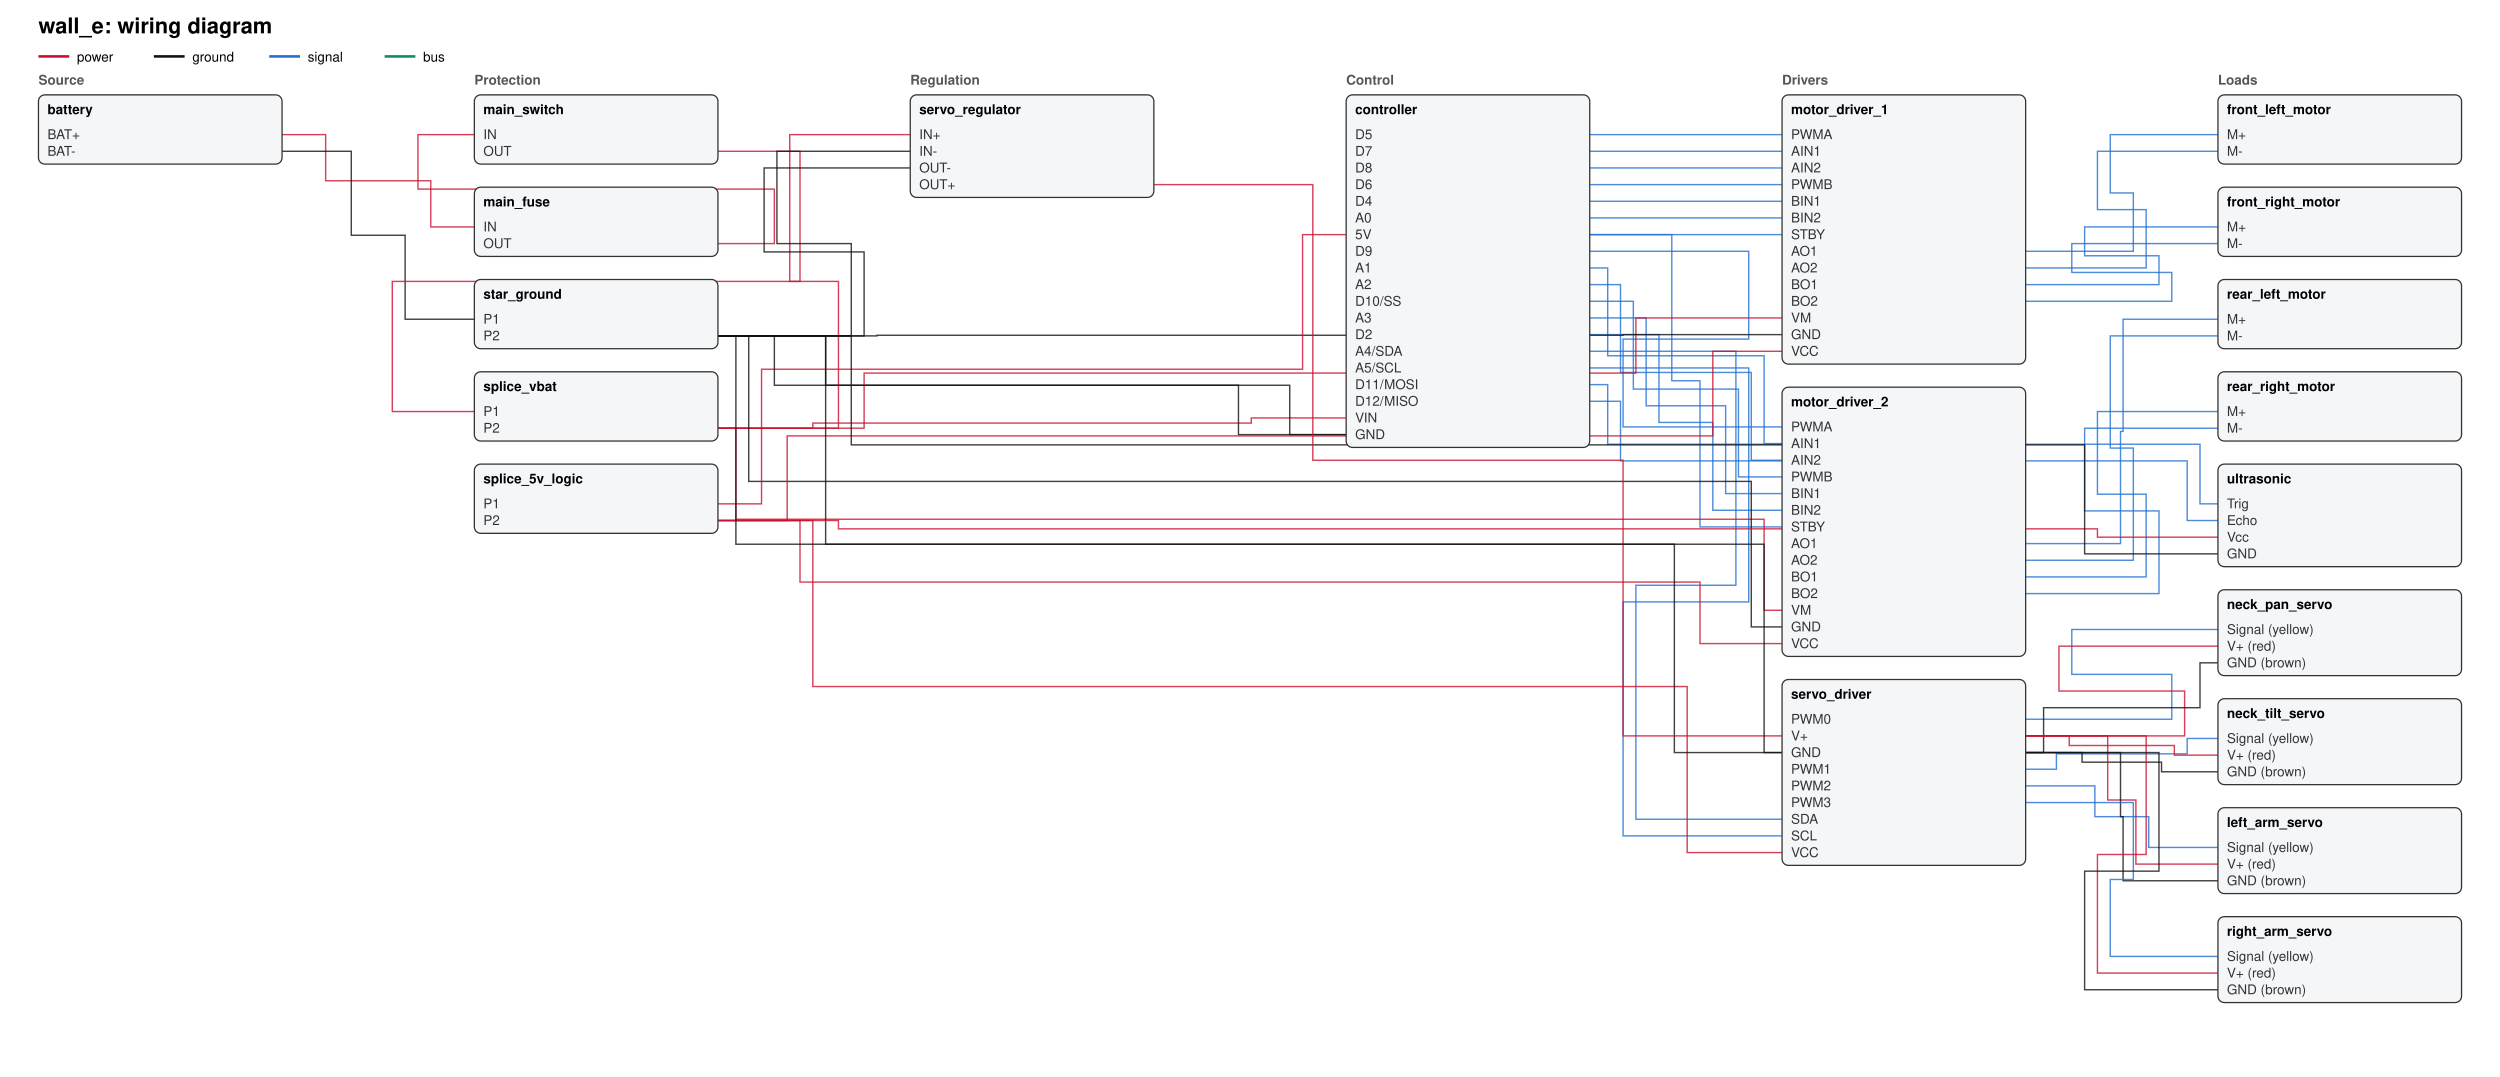
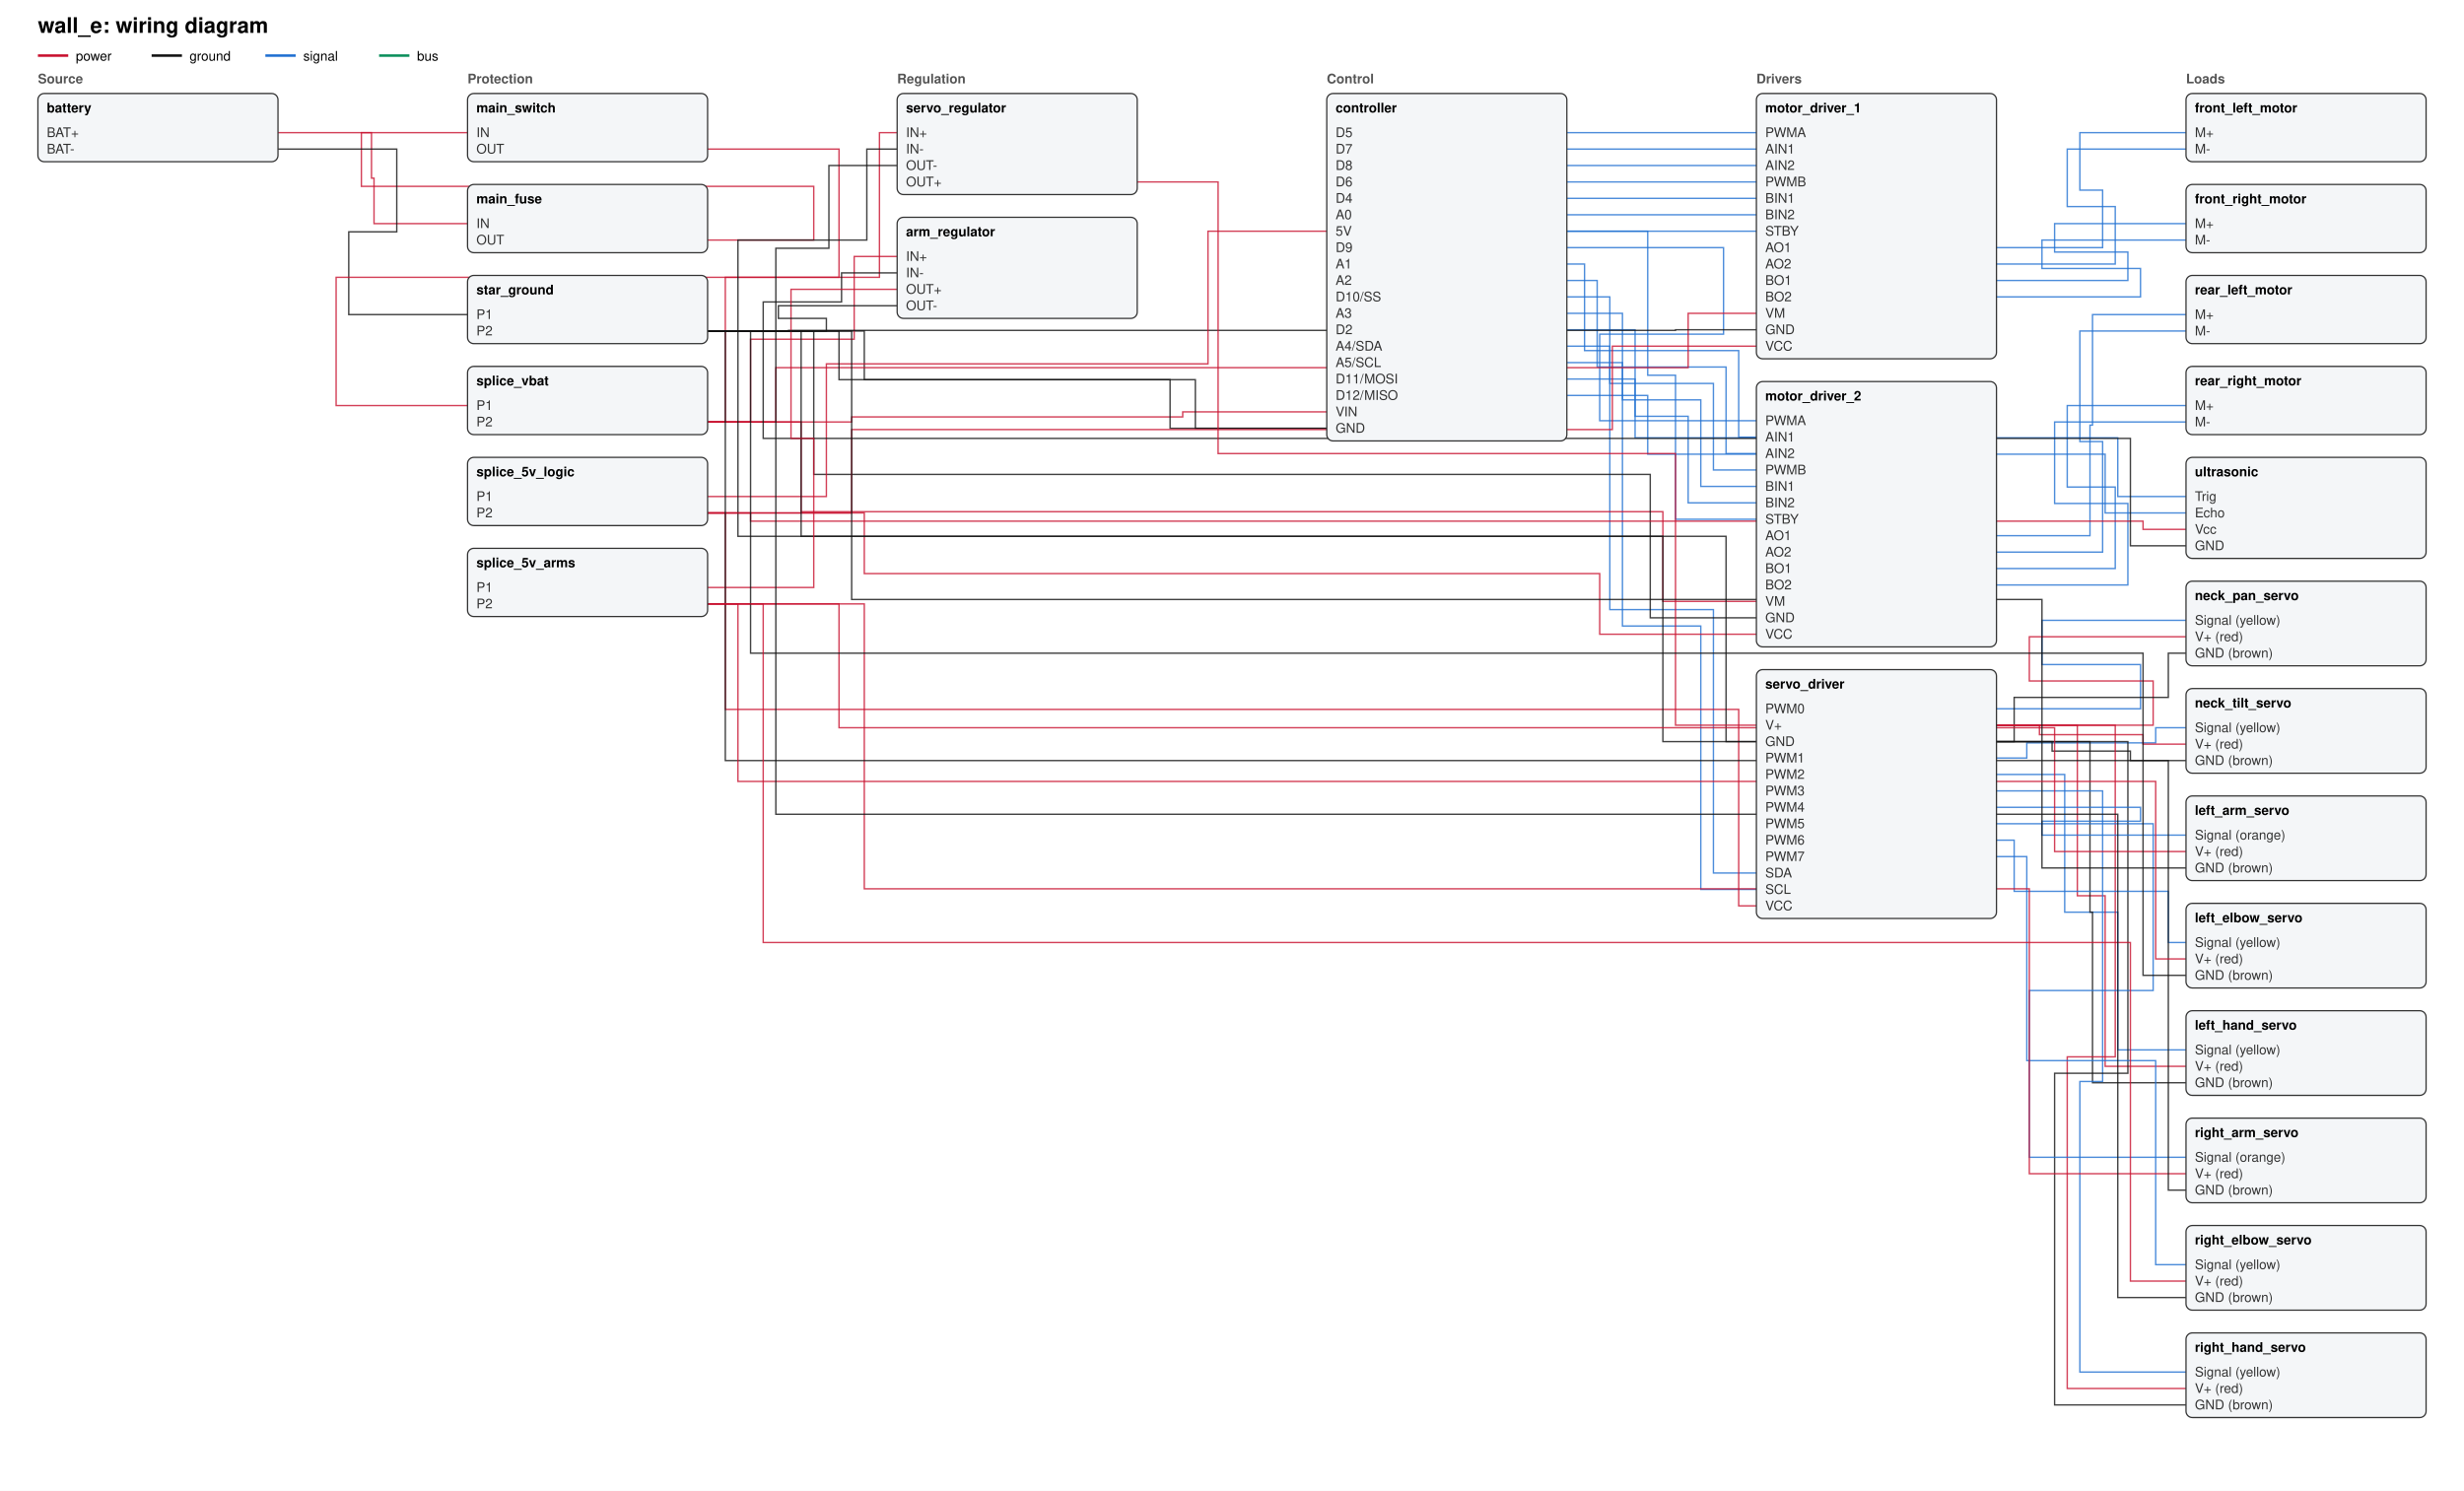
- <svg xmlns="http://www.w3.org/2000/svg" viewBox="0 0 1950 840" width="1950" height="840" font-family="Helvetica, Arial, sans-serif" font-size="10.5">
+ <svg xmlns="http://www.w3.org/2000/svg" viewBox="0 0 1950 1180" width="1950" height="1180" font-family="Helvetica, Arial, sans-serif" font-size="10.5">
  <rect width="100%" height="100%" fill="#ffffff" />
  <text x="30" y="26" font-size="17" font-weight="700">wall_e: wiring diagram</text>
  <line x1="30" y1="44" x2="54" y2="44" stroke="#c8102e" stroke-width="2" />
  <text x="60" y="48">power</text>
  <line x1="120" y1="44" x2="144" y2="44" stroke="#111111" stroke-width="2" />
  <text x="150" y="48">ground</text>
  <line x1="210" y1="44" x2="234" y2="44" stroke="#1f6fd1" stroke-width="2" />
  <text x="240" y="48">signal</text>
  <line x1="300" y1="44" x2="324" y2="44" stroke="#0a8f5b" stroke-width="2" />
  <text x="330" y="48">bus</text>
  <text x="30" y="66" font-weight="700" fill="#555">Source</text>
  <text x="370" y="66" font-weight="700" fill="#555">Protection</text>
  <text x="710" y="66" font-weight="700" fill="#555">Regulation</text>
  <text x="1050" y="66" font-weight="700" fill="#555">Control</text>
  <text x="1390" y="66" font-weight="700" fill="#555">Drivers</text>
  <text x="1730" y="66" font-weight="700" fill="#555">Loads</text>
  <path d="M1240 105 H1254 V105 H1376 V105 H1390" fill="none" stroke="#1f6fd1" stroke-width="1.1" opacity="0.8" />
  <path d="M1240 118 H1264 V118 H1366 V118 H1390" fill="none" stroke="#1f6fd1" stroke-width="1.1" opacity="0.8" />
  <path d="M1240 131 H1274 V131 H1356 V131 H1390" fill="none" stroke="#1f6fd1" stroke-width="1.1" opacity="0.8" />
  <path d="M1240 144 H1284 V144 H1346 V144 H1390" fill="none" stroke="#1f6fd1" stroke-width="1.1" opacity="0.8" />
  <path d="M1240 157 H1294 V157 H1336 V157 H1390" fill="none" stroke="#1f6fd1" stroke-width="1.1" opacity="0.8" />
  <path d="M1240 170 H1304 V170 H1326 V170 H1390" fill="none" stroke="#1f6fd1" stroke-width="1.1" opacity="0.8" />
  <path d="M1240 183 H1314 V183 H1316 V183 H1390" fill="none" stroke="#1f6fd1" stroke-width="1.1" opacity="0.8" />
  <path d="M1580 196 H1664 V150.5 H1646 V105 H1730" fill="none" stroke="#1f6fd1" stroke-width="1.1" opacity="0.8" />
  <path d="M1580 209 H1674 V163.5 H1636 V118 H1730" fill="none" stroke="#1f6fd1" stroke-width="1.1" opacity="0.8" />
  <path d="M1580 222 H1684 V199.5 H1626 V177 H1730" fill="none" stroke="#1f6fd1" stroke-width="1.1" opacity="0.8" />
  <path d="M1580 235 H1694 V212.5 H1616 V190 H1730" fill="none" stroke="#1f6fd1" stroke-width="1.1" opacity="0.8" />
  <path d="M1240 196 H1364 V264.5 H1266 V333 H1390" fill="none" stroke="#1f6fd1" stroke-width="1.1" opacity="0.8" />
  <path d="M1240 209 H1254 V277.5 H1376 V346 H1390" fill="none" stroke="#1f6fd1" stroke-width="1.1" opacity="0.8" />
  <path d="M1240 222 H1264 V290.5 H1366 V359 H1390" fill="none" stroke="#1f6fd1" stroke-width="1.1" opacity="0.8" />
  <path d="M1240 235 H1274 V303.5 H1356 V372 H1390" fill="none" stroke="#1f6fd1" stroke-width="1.1" opacity="0.8" />
  <path d="M1240 248 H1284 V316.5 H1346 V385 H1390" fill="none" stroke="#1f6fd1" stroke-width="1.1" opacity="0.8" />
  <path d="M1240 261 H1294 V329.5 H1336 V398 H1390" fill="none" stroke="#1f6fd1" stroke-width="1.1" opacity="0.8" />
  <path d="M1240 183 H1304 V297 H1326 V411 H1390" fill="none" stroke="#1f6fd1" stroke-width="1.1" opacity="0.8" />
  <path d="M1580 424 H1654 V336.5 H1656 V249 H1730" fill="none" stroke="#1f6fd1" stroke-width="1.1" opacity="0.8" />
  <path d="M1580 437 H1664 V349.5 H1646 V262 H1730" fill="none" stroke="#1f6fd1" stroke-width="1.1" opacity="0.8" />
  <path d="M1580 450 H1674 V385.5 H1636 V321 H1730" fill="none" stroke="#1f6fd1" stroke-width="1.1" opacity="0.8" />
  <path d="M1580 463 H1684 V398.5 H1626 V334 H1730" fill="none" stroke="#1f6fd1" stroke-width="1.1" opacity="0.8" />
  <path d="M1580 561 H1694 V526 H1616 V491 H1730" fill="none" stroke="#1f6fd1" stroke-width="1.1" opacity="0.8" />
  <path d="M1580 574 H1704 V539 H1606 V504 H1730" fill="none" stroke="#c8102e" stroke-width="1.1" opacity="0.8" />
  <path d="M1580 587 H1594 V552 H1716 V517 H1730" fill="none" stroke="#111111" stroke-width="1.1" opacity="0.8" />
  <path d="M1580 600 H1604 V588 H1706 V576 H1730" fill="none" stroke="#1f6fd1" stroke-width="1.1" opacity="0.8" />
  <path d="M1580 574 H1614 V581.5 H1696 V589 H1730" fill="none" stroke="#c8102e" stroke-width="1.1" opacity="0.8" />
  <path d="M1580 587 H1624 V594.5 H1686 V602 H1730" fill="none" stroke="#111111" stroke-width="1.1" opacity="0.8" />
-   <path d="M1580 613 H1634 V637 H1676 V661 H1730" fill="none" stroke="#1f6fd1" stroke-width="1.1" opacity="0.8" />
-   <path d="M1580 574 H1644 V624 H1666 V674 H1730" fill="none" stroke="#c8102e" stroke-width="1.1" opacity="0.8" />
-   <path d="M1580 587 H1654 V637 H1656 V687 H1730" fill="none" stroke="#111111" stroke-width="1.1" opacity="0.8" />
-   <path d="M1580 626 H1664 V686 H1646 V746 H1730" fill="none" stroke="#1f6fd1" stroke-width="1.1" opacity="0.8" />
-   <path d="M1580 574 H1674 V666.5 H1636 V759 H1730" fill="none" stroke="#c8102e" stroke-width="1.1" opacity="0.8" />
-   <path d="M1580 587 H1684 V679.5 H1626 V772 H1730" fill="none" stroke="#111111" stroke-width="1.1" opacity="0.8" />
-   <path d="M1240 274 H1354 V456.5 H1276 V639 H1390" fill="none" stroke="#1f6fd1" stroke-width="1.1" opacity="0.8" />
-   <path d="M1240 287 H1364 V469.5 H1266 V652 H1390" fill="none" stroke="#1f6fd1" stroke-width="1.1" opacity="0.8" />
-   <path d="M1240 300 H1254 V346.5 H1716 V393 H1730" fill="none" stroke="#1f6fd1" stroke-width="1.1" opacity="0.8" />
-   <path d="M1240 313 H1264 V359.5 H1706 V406 H1730" fill="none" stroke="#1f6fd1" stroke-width="1.1" opacity="0.8" />
-   <path d="M220 105 H254 V141 H336 V177 H370" fill="none" stroke="#c8102e" stroke-width="1.1" opacity="0.8" />
-   <path d="M560 190 H604 V147.5 H326 V105 H370" fill="none" stroke="#c8102e" stroke-width="1.1" opacity="0.8" />
-   <path d="M220 118 H274 V183.5 H316 V249 H370" fill="none" stroke="#111111" stroke-width="1.1" opacity="0.8" />
-   <path d="M560 118 H624 V219.5 H306 V321 H370" fill="none" stroke="#c8102e" stroke-width="1.1" opacity="0.8" />
-   <path d="M560 334 H634 V330 H976 V326 H1050" fill="none" stroke="#c8102e" stroke-width="1.1" opacity="0.8" />
-   <path d="M560 262 H644 V300.5 H966 V339 H1050" fill="none" stroke="#111111" stroke-width="1.1" opacity="0.8" />
-   <path d="M560 334 H654 V219.5 H616 V105 H710" fill="none" stroke="#c8102e" stroke-width="1.1" opacity="0.8" />
-   <path d="M560 262 H664 V190 H606 V118 H710" fill="none" stroke="#111111" stroke-width="1.1" opacity="0.8" />
-   <path d="M560 334 H674 V291 H1276 V248 H1390" fill="none" stroke="#c8102e" stroke-width="1.1" opacity="0.8" />
-   <path d="M560 262 H684 V261.5 H1266 V261 H1390" fill="none" stroke="#111111" stroke-width="1.1" opacity="0.8" />
-   <path d="M560 334 H574 V405 H1376 V476 H1390" fill="none" stroke="#c8102e" stroke-width="1.1" opacity="0.8" />
-   <path d="M560 262 H584 V375.5 H1366 V489 H1390" fill="none" stroke="#111111" stroke-width="1.1" opacity="0.8" />
-   <path d="M1050 183 H1016 V288 H594 V393 H560" fill="none" stroke="#c8102e" stroke-width="1.1" opacity="0.8" />
-   <path d="M1050 339 H1006 V300.5 H604 V262 H560" fill="none" stroke="#111111" stroke-width="1.1" opacity="0.8" />
-   <path d="M560 406 H614 V340 H1336 V274 H1390" fill="none" stroke="#c8102e" stroke-width="1.1" opacity="0.8" />
-   <path d="M560 406 H624 V454 H1326 V502 H1390" fill="none" stroke="#c8102e" stroke-width="1.1" opacity="0.8" />
-   <path d="M560 406 H634 V535.5 H1316 V665 H1390" fill="none" stroke="#c8102e" stroke-width="1.1" opacity="0.8" />
-   <path d="M560 262 H644 V424.5 H1306 V587 H1390" fill="none" stroke="#111111" stroke-width="1.1" opacity="0.8" />
-   <path d="M560 406 H654 V412.5 H1636 V419 H1730" fill="none" stroke="#c8102e" stroke-width="1.1" opacity="0.8" />
-   <path d="M560 262 H664 V347 H1626 V432 H1730" fill="none" stroke="#111111" stroke-width="1.1" opacity="0.8" />
-   <path d="M710 131 H596 V196.5 H674 V262 H560" fill="none" stroke="#111111" stroke-width="1.1" opacity="0.8" />
-   <path d="M900 144 H1024 V359 H1266 V574 H1390" fill="none" stroke="#c8102e" stroke-width="1.1" opacity="0.8" />
-   <path d="M560 262 H574 V424.5 H1376 V587 H1390" fill="none" stroke="#111111" stroke-width="1.1" opacity="0.8" />
+   <path d="M1580 613 H1634 V722 H1676 V831 H1730" fill="none" stroke="#1f6fd1" stroke-width="1.1" opacity="0.8" />
+   <path d="M1580 574 H1644 V709 H1666 V844 H1730" fill="none" stroke="#c8102e" stroke-width="1.1" opacity="0.8" />
+   <path d="M1580 587 H1654 V722 H1656 V857 H1730" fill="none" stroke="#111111" stroke-width="1.1" opacity="0.8" />
+   <path d="M1580 626 H1664 V856 H1646 V1086 H1730" fill="none" stroke="#1f6fd1" stroke-width="1.1" opacity="0.8" />
+   <path d="M1580 574 H1674 V836.5 H1636 V1099 H1730" fill="none" stroke="#c8102e" stroke-width="1.1" opacity="0.8" />
+   <path d="M1580 587 H1684 V849.5 H1626 V1112 H1730" fill="none" stroke="#111111" stroke-width="1.1" opacity="0.8" />
+   <path d="M1580 639 H1694 V650 H1616 V661 H1730" fill="none" stroke="#1f6fd1" stroke-width="1.1" opacity="0.8" />
+   <path d="M1580 652 H1704 V784 H1606 V916 H1730" fill="none" stroke="#1f6fd1" stroke-width="1.1" opacity="0.8" />
+   <path d="M1580 665 H1594 V705.5 H1716 V746 H1730" fill="none" stroke="#1f6fd1" stroke-width="1.1" opacity="0.8" />
+   <path d="M1580 678 H1604 V839.5 H1706 V1001 H1730" fill="none" stroke="#1f6fd1" stroke-width="1.1" opacity="0.8" />
+   <path d="M1240 274 H1274 V482.5 H1356 V691 H1390" fill="none" stroke="#1f6fd1" stroke-width="1.1" opacity="0.8" />
+   <path d="M1240 287 H1284 V495.5 H1346 V704 H1390" fill="none" stroke="#1f6fd1" stroke-width="1.1" opacity="0.8" />
+   <path d="M1240 300 H1294 V346.5 H1676 V393 H1730" fill="none" stroke="#1f6fd1" stroke-width="1.1" opacity="0.8" />
+   <path d="M1240 313 H1304 V359.5 H1666 V406 H1730" fill="none" stroke="#1f6fd1" stroke-width="1.1" opacity="0.8" />
+   <path d="M220 105 H294 V141 H296 V177 H370" fill="none" stroke="#c8102e" stroke-width="1.1" opacity="0.8" />
+   <path d="M560 190 H644 V147.5 H286 V105 H370" fill="none" stroke="#c8102e" stroke-width="1.1" opacity="0.8" />
+   <path d="M220 118 H314 V183.5 H276 V249 H370" fill="none" stroke="#111111" stroke-width="1.1" opacity="0.8" />
+   <path d="M560 118 H664 V219.5 H266 V321 H370" fill="none" stroke="#c8102e" stroke-width="1.1" opacity="0.8" />
+   <path d="M560 334 H674 V330 H936 V326 H1050" fill="none" stroke="#c8102e" stroke-width="1.1" opacity="0.8" />
+   <path d="M560 262 H684 V300.5 H926 V339 H1050" fill="none" stroke="#111111" stroke-width="1.1" opacity="0.8" />
+   <path d="M560 334 H574 V219.5 H696 V105 H710" fill="none" stroke="#c8102e" stroke-width="1.1" opacity="0.8" />
+   <path d="M560 262 H584 V190 H686 V118 H710" fill="none" stroke="#111111" stroke-width="1.1" opacity="0.8" />
+   <path d="M560 334 H594 V268.5 H676 V203 H710" fill="none" stroke="#c8102e" stroke-width="1.1" opacity="0.8" />
+   <path d="M560 262 H604 V239 H666 V216 H710" fill="none" stroke="#111111" stroke-width="1.1" opacity="0.8" />
+   <path d="M560 334 H614 V291 H1336 V248 H1390" fill="none" stroke="#c8102e" stroke-width="1.1" opacity="0.8" />
+   <path d="M560 262 H624 V261.5 H1326 V261 H1390" fill="none" stroke="#111111" stroke-width="1.1" opacity="0.8" />
+   <path d="M560 334 H634 V405 H1316 V476 H1390" fill="none" stroke="#c8102e" stroke-width="1.1" opacity="0.8" />
+   <path d="M560 262 H644 V375.5 H1306 V489 H1390" fill="none" stroke="#111111" stroke-width="1.1" opacity="0.8" />
+   <path d="M1050 183 H956 V288 H654 V393 H560" fill="none" stroke="#c8102e" stroke-width="1.1" opacity="0.8" />
+   <path d="M1050 339 H946 V300.5 H664 V262 H560" fill="none" stroke="#111111" stroke-width="1.1" opacity="0.8" />
+   <path d="M560 406 H674 V340 H1276 V274 H1390" fill="none" stroke="#c8102e" stroke-width="1.1" opacity="0.8" />
+   <path d="M560 406 H684 V454 H1266 V502 H1390" fill="none" stroke="#c8102e" stroke-width="1.1" opacity="0.8" />
+   <path d="M560 406 H574 V561.5 H1376 V717 H1390" fill="none" stroke="#c8102e" stroke-width="1.1" opacity="0.8" />
+   <path d="M560 262 H584 V424.5 H1366 V587 H1390" fill="none" stroke="#111111" stroke-width="1.1" opacity="0.8" />
+   <path d="M560 406 H594 V412.5 H1696 V419 H1730" fill="none" stroke="#c8102e" stroke-width="1.1" opacity="0.8" />
+   <path d="M560 262 H604 V347 H1686 V432 H1730" fill="none" stroke="#111111" stroke-width="1.1" opacity="0.8" />
+   <path d="M710 131 H656 V196.5 H614 V262 H560" fill="none" stroke="#111111" stroke-width="1.1" opacity="0.8" />
+   <path d="M900 144 H964 V359 H1326 V574 H1390" fill="none" stroke="#c8102e" stroke-width="1.1" opacity="0.8" />
+   <path d="M560 262 H634 V424.5 H1316 V587 H1390" fill="none" stroke="#111111" stroke-width="1.1" opacity="0.8" />
+   <path d="M710 229 H626 V347 H644 V465 H560" fill="none" stroke="#c8102e" stroke-width="1.1" opacity="0.8" />
+   <path d="M710 242 H616 V252 H654 V262 H560" fill="none" stroke="#111111" stroke-width="1.1" opacity="0.8" />
+   <path d="M560 478 H664 V576 H1626 V674 H1730" fill="none" stroke="#c8102e" stroke-width="1.1" opacity="0.8" />
+   <path d="M560 262 H674 V474.5 H1616 V687 H1730" fill="none" stroke="#111111" stroke-width="1.1" opacity="0.8" />
+   <path d="M560 478 H684 V703.5 H1606 V929 H1730" fill="none" stroke="#c8102e" stroke-width="1.1" opacity="0.8" />
+   <path d="M560 262 H574 V602 H1716 V942 H1730" fill="none" stroke="#111111" stroke-width="1.1" opacity="0.8" />
+   <path d="M560 478 H584 V618.5 H1706 V759 H1730" fill="none" stroke="#c8102e" stroke-width="1.1" opacity="0.8" />
+   <path d="M560 262 H594 V517 H1696 V772 H1730" fill="none" stroke="#111111" stroke-width="1.1" opacity="0.8" />
+   <path d="M560 478 H604 V746 H1686 V1014 H1730" fill="none" stroke="#c8102e" stroke-width="1.1" opacity="0.8" />
+   <path d="M560 262 H614 V644.5 H1676 V1027 H1730" fill="none" stroke="#111111" stroke-width="1.1" opacity="0.8" />
  <rect x="1730" y="74" width="190" height="54" rx="5" fill="#f4f6f8" stroke="#333" />
  <text x="1737" y="89" font-weight="700">front_left_motor</text>
  <text x="1737" y="108.5" fill="#333">M+</text>
  <text x="1737" y="121.5" fill="#333">M-</text>
  <rect x="1730" y="146" width="190" height="54" rx="5" fill="#f4f6f8" stroke="#333" />
  <text x="1737" y="161" font-weight="700">front_right_motor</text>
  <text x="1737" y="180.5" fill="#333">M+</text>
  <text x="1737" y="193.5" fill="#333">M-</text>
  <rect x="1730" y="218" width="190" height="54" rx="5" fill="#f4f6f8" stroke="#333" />
  <text x="1737" y="233" font-weight="700">rear_left_motor</text>
  <text x="1737" y="252.5" fill="#333">M+</text>
  <text x="1737" y="265.5" fill="#333">M-</text>
  <rect x="1730" y="290" width="190" height="54" rx="5" fill="#f4f6f8" stroke="#333" />
  <text x="1737" y="305" font-weight="700">rear_right_motor</text>
  <text x="1737" y="324.5" fill="#333">M+</text>
  <text x="1737" y="337.5" fill="#333">M-</text>
  <rect x="1730" y="362" width="190" height="80" rx="5" fill="#f4f6f8" stroke="#333" />
  <text x="1737" y="377" font-weight="700">ultrasonic</text>
  <text x="1737" y="396.5" fill="#333">Trig</text>
  <text x="1737" y="409.5" fill="#333">Echo</text>
  <text x="1737" y="422.5" fill="#333">Vcc</text>
  <text x="1737" y="435.5" fill="#333">GND</text>
  <rect x="30" y="74" width="190" height="54" rx="5" fill="#f4f6f8" stroke="#333" />
  <text x="37" y="89" font-weight="700">battery</text>
  <text x="37" y="108.5" fill="#333">BAT+</text>
  <text x="37" y="121.5" fill="#333">BAT-</text>
  <rect x="1050" y="74" width="190" height="275" rx="5" fill="#f4f6f8" stroke="#333" />
  <text x="1057" y="89" font-weight="700">controller</text>
  <text x="1057" y="108.5" fill="#333">D5</text>
  <text x="1057" y="121.5" fill="#333">D7</text>
  <text x="1057" y="134.5" fill="#333">D8</text>
  <text x="1057" y="147.5" fill="#333">D6</text>
  <text x="1057" y="160.5" fill="#333">D4</text>
  <text x="1057" y="173.5" fill="#333">A0</text>
  <text x="1057" y="186.5" fill="#333">5V</text>
  <text x="1057" y="199.5" fill="#333">D9</text>
  <text x="1057" y="212.5" fill="#333">A1</text>
  <text x="1057" y="225.5" fill="#333">A2</text>
  <text x="1057" y="238.5" fill="#333">D10/SS</text>
  <text x="1057" y="251.5" fill="#333">A3</text>
  <text x="1057" y="264.5" fill="#333">D2</text>
  <text x="1057" y="277.5" fill="#333">A4/SDA</text>
  <text x="1057" y="290.5" fill="#333">A5/SCL</text>
  <text x="1057" y="303.5" fill="#333">D11/MOSI</text>
  <text x="1057" y="316.5" fill="#333">D12/MISO</text>
  <text x="1057" y="329.5" fill="#333">VIN</text>
  <text x="1057" y="342.5" fill="#333">GND</text>
  <rect x="1390" y="74" width="190" height="210" rx="5" fill="#f4f6f8" stroke="#333" />
  <text x="1397" y="89" font-weight="700">motor_driver_1</text>
  <text x="1397" y="108.5" fill="#333">PWMA</text>
  <text x="1397" y="121.5" fill="#333">AIN1</text>
  <text x="1397" y="134.5" fill="#333">AIN2</text>
  <text x="1397" y="147.5" fill="#333">PWMB</text>
  <text x="1397" y="160.5" fill="#333">BIN1</text>
  <text x="1397" y="173.5" fill="#333">BIN2</text>
  <text x="1397" y="186.5" fill="#333">STBY</text>
  <text x="1397" y="199.5" fill="#333">AO1</text>
  <text x="1397" y="212.5" fill="#333">AO2</text>
  <text x="1397" y="225.5" fill="#333">BO1</text>
  <text x="1397" y="238.5" fill="#333">BO2</text>
  <text x="1397" y="251.5" fill="#333">VM</text>
  <text x="1397" y="264.5" fill="#333">GND</text>
  <text x="1397" y="277.5" fill="#333">VCC</text>
  <rect x="1390" y="302" width="190" height="210" rx="5" fill="#f4f6f8" stroke="#333" />
  <text x="1397" y="317" font-weight="700">motor_driver_2</text>
  <text x="1397" y="336.5" fill="#333">PWMA</text>
  <text x="1397" y="349.5" fill="#333">AIN1</text>
  <text x="1397" y="362.5" fill="#333">AIN2</text>
  <text x="1397" y="375.5" fill="#333">PWMB</text>
  <text x="1397" y="388.5" fill="#333">BIN1</text>
  <text x="1397" y="401.5" fill="#333">BIN2</text>
  <text x="1397" y="414.5" fill="#333">STBY</text>
  <text x="1397" y="427.5" fill="#333">AO1</text>
  <text x="1397" y="440.5" fill="#333">AO2</text>
  <text x="1397" y="453.5" fill="#333">BO1</text>
  <text x="1397" y="466.5" fill="#333">BO2</text>
  <text x="1397" y="479.5" fill="#333">VM</text>
  <text x="1397" y="492.5" fill="#333">GND</text>
  <text x="1397" y="505.5" fill="#333">VCC</text>
-   <rect x="1390" y="530" width="190" height="145" rx="5" fill="#f4f6f8" stroke="#333" />
+   <rect x="1390" y="530" width="190" height="197" rx="5" fill="#f4f6f8" stroke="#333" />
  <text x="1397" y="545" font-weight="700">servo_driver</text>
  <text x="1397" y="564.5" fill="#333">PWM0</text>
  <text x="1397" y="577.5" fill="#333">V+</text>
  <text x="1397" y="590.5" fill="#333">GND</text>
  <text x="1397" y="603.5" fill="#333">PWM1</text>
  <text x="1397" y="616.5" fill="#333">PWM2</text>
  <text x="1397" y="629.5" fill="#333">PWM3</text>
-   <text x="1397" y="642.5" fill="#333">SDA</text>
-   <text x="1397" y="655.5" fill="#333">SCL</text>
-   <text x="1397" y="668.5" fill="#333">VCC</text>
+   <text x="1397" y="642.5" fill="#333">PWM4</text>
+   <text x="1397" y="655.5" fill="#333">PWM5</text>
+   <text x="1397" y="668.5" fill="#333">PWM6</text>
+   <text x="1397" y="681.5" fill="#333">PWM7</text>
+   <text x="1397" y="694.5" fill="#333">SDA</text>
+   <text x="1397" y="707.5" fill="#333">SCL</text>
+   <text x="1397" y="720.5" fill="#333">VCC</text>
  <rect x="710" y="74" width="190" height="80" rx="5" fill="#f4f6f8" stroke="#333" />
  <text x="717" y="89" font-weight="700">servo_regulator</text>
  <text x="717" y="108.5" fill="#333">IN+</text>
  <text x="717" y="121.5" fill="#333">IN-</text>
  <text x="717" y="134.5" fill="#333">OUT-</text>
  <text x="717" y="147.5" fill="#333">OUT+</text>
+   <rect x="710" y="172" width="190" height="80" rx="5" fill="#f4f6f8" stroke="#333" />
+   <text x="717" y="187" font-weight="700">arm_regulator</text>
+   <text x="717" y="206.5" fill="#333">IN+</text>
+   <text x="717" y="219.5" fill="#333">IN-</text>
+   <text x="717" y="232.5" fill="#333">OUT+</text>
+   <text x="717" y="245.5" fill="#333">OUT-</text>
  <rect x="370" y="74" width="190" height="54" rx="5" fill="#f4f6f8" stroke="#333" />
  <text x="377" y="89" font-weight="700">main_switch</text>
  <text x="377" y="108.5" fill="#333">IN</text>
  <text x="377" y="121.5" fill="#333">OUT</text>
  <rect x="1730" y="460" width="190" height="67" rx="5" fill="#f4f6f8" stroke="#333" />
  <text x="1737" y="475" font-weight="700">neck_pan_servo</text>
  <text x="1737" y="494.5" fill="#333">Signal (yellow)</text>
  <text x="1737" y="507.5" fill="#333">V+ (red)</text>
  <text x="1737" y="520.5" fill="#333">GND (brown)</text>
  <rect x="1730" y="545" width="190" height="67" rx="5" fill="#f4f6f8" stroke="#333" />
  <text x="1737" y="560" font-weight="700">neck_tilt_servo</text>
  <text x="1737" y="579.5" fill="#333">Signal (yellow)</text>
  <text x="1737" y="592.5" fill="#333">V+ (red)</text>
  <text x="1737" y="605.5" fill="#333">GND (brown)</text>
  <rect x="1730" y="630" width="190" height="67" rx="5" fill="#f4f6f8" stroke="#333" />
  <text x="1737" y="645" font-weight="700">left_arm_servo</text>
-   <text x="1737" y="664.5" fill="#333">Signal (yellow)</text>
+   <text x="1737" y="664.5" fill="#333">Signal (orange)</text>
  <text x="1737" y="677.5" fill="#333">V+ (red)</text>
  <text x="1737" y="690.5" fill="#333">GND (brown)</text>
  <rect x="1730" y="715" width="190" height="67" rx="5" fill="#f4f6f8" stroke="#333" />
-   <text x="1737" y="730" font-weight="700">right_arm_servo</text>
+   <text x="1737" y="730" font-weight="700">left_elbow_servo</text>
  <text x="1737" y="749.5" fill="#333">Signal (yellow)</text>
  <text x="1737" y="762.5" fill="#333">V+ (red)</text>
  <text x="1737" y="775.5" fill="#333">GND (brown)</text>
+   <rect x="1730" y="800" width="190" height="67" rx="5" fill="#f4f6f8" stroke="#333" />
+   <text x="1737" y="815" font-weight="700">left_hand_servo</text>
+   <text x="1737" y="834.5" fill="#333">Signal (yellow)</text>
+   <text x="1737" y="847.5" fill="#333">V+ (red)</text>
+   <text x="1737" y="860.5" fill="#333">GND (brown)</text>
+   <rect x="1730" y="885" width="190" height="67" rx="5" fill="#f4f6f8" stroke="#333" />
+   <text x="1737" y="900" font-weight="700">right_arm_servo</text>
+   <text x="1737" y="919.5" fill="#333">Signal (orange)</text>
+   <text x="1737" y="932.5" fill="#333">V+ (red)</text>
+   <text x="1737" y="945.5" fill="#333">GND (brown)</text>
+   <rect x="1730" y="970" width="190" height="67" rx="5" fill="#f4f6f8" stroke="#333" />
+   <text x="1737" y="985" font-weight="700">right_elbow_servo</text>
+   <text x="1737" y="1004.5" fill="#333">Signal (yellow)</text>
+   <text x="1737" y="1017.5" fill="#333">V+ (red)</text>
+   <text x="1737" y="1030.5" fill="#333">GND (brown)</text>
+   <rect x="1730" y="1055" width="190" height="67" rx="5" fill="#f4f6f8" stroke="#333" />
+   <text x="1737" y="1070" font-weight="700">right_hand_servo</text>
+   <text x="1737" y="1089.5" fill="#333">Signal (yellow)</text>
+   <text x="1737" y="1102.5" fill="#333">V+ (red)</text>
+   <text x="1737" y="1115.5" fill="#333">GND (brown)</text>
  <rect x="370" y="146" width="190" height="54" rx="5" fill="#f4f6f8" stroke="#333" />
  <text x="377" y="161" font-weight="700">main_fuse</text>
  <text x="377" y="180.5" fill="#333">IN</text>
  <text x="377" y="193.5" fill="#333">OUT</text>
  <rect x="370" y="218" width="190" height="54" rx="5" fill="#f4f6f8" stroke="#333" />
  <text x="377" y="233" font-weight="700">star_ground</text>
  <text x="377" y="252.5" fill="#333">P1</text>
  <text x="377" y="265.5" fill="#333">P2</text>
  <rect x="370" y="290" width="190" height="54" rx="5" fill="#f4f6f8" stroke="#333" />
  <text x="377" y="305" font-weight="700">splice_vbat</text>
  <text x="377" y="324.5" fill="#333">P1</text>
  <text x="377" y="337.5" fill="#333">P2</text>
  <rect x="370" y="362" width="190" height="54" rx="5" fill="#f4f6f8" stroke="#333" />
  <text x="377" y="377" font-weight="700">splice_5v_logic</text>
  <text x="377" y="396.5" fill="#333">P1</text>
  <text x="377" y="409.5" fill="#333">P2</text>
+   <rect x="370" y="434" width="190" height="54" rx="5" fill="#f4f6f8" stroke="#333" />
+   <text x="377" y="449" font-weight="700">splice_5v_arms</text>
+   <text x="377" y="468.5" fill="#333">P1</text>
+   <text x="377" y="481.5" fill="#333">P2</text>
</svg>
